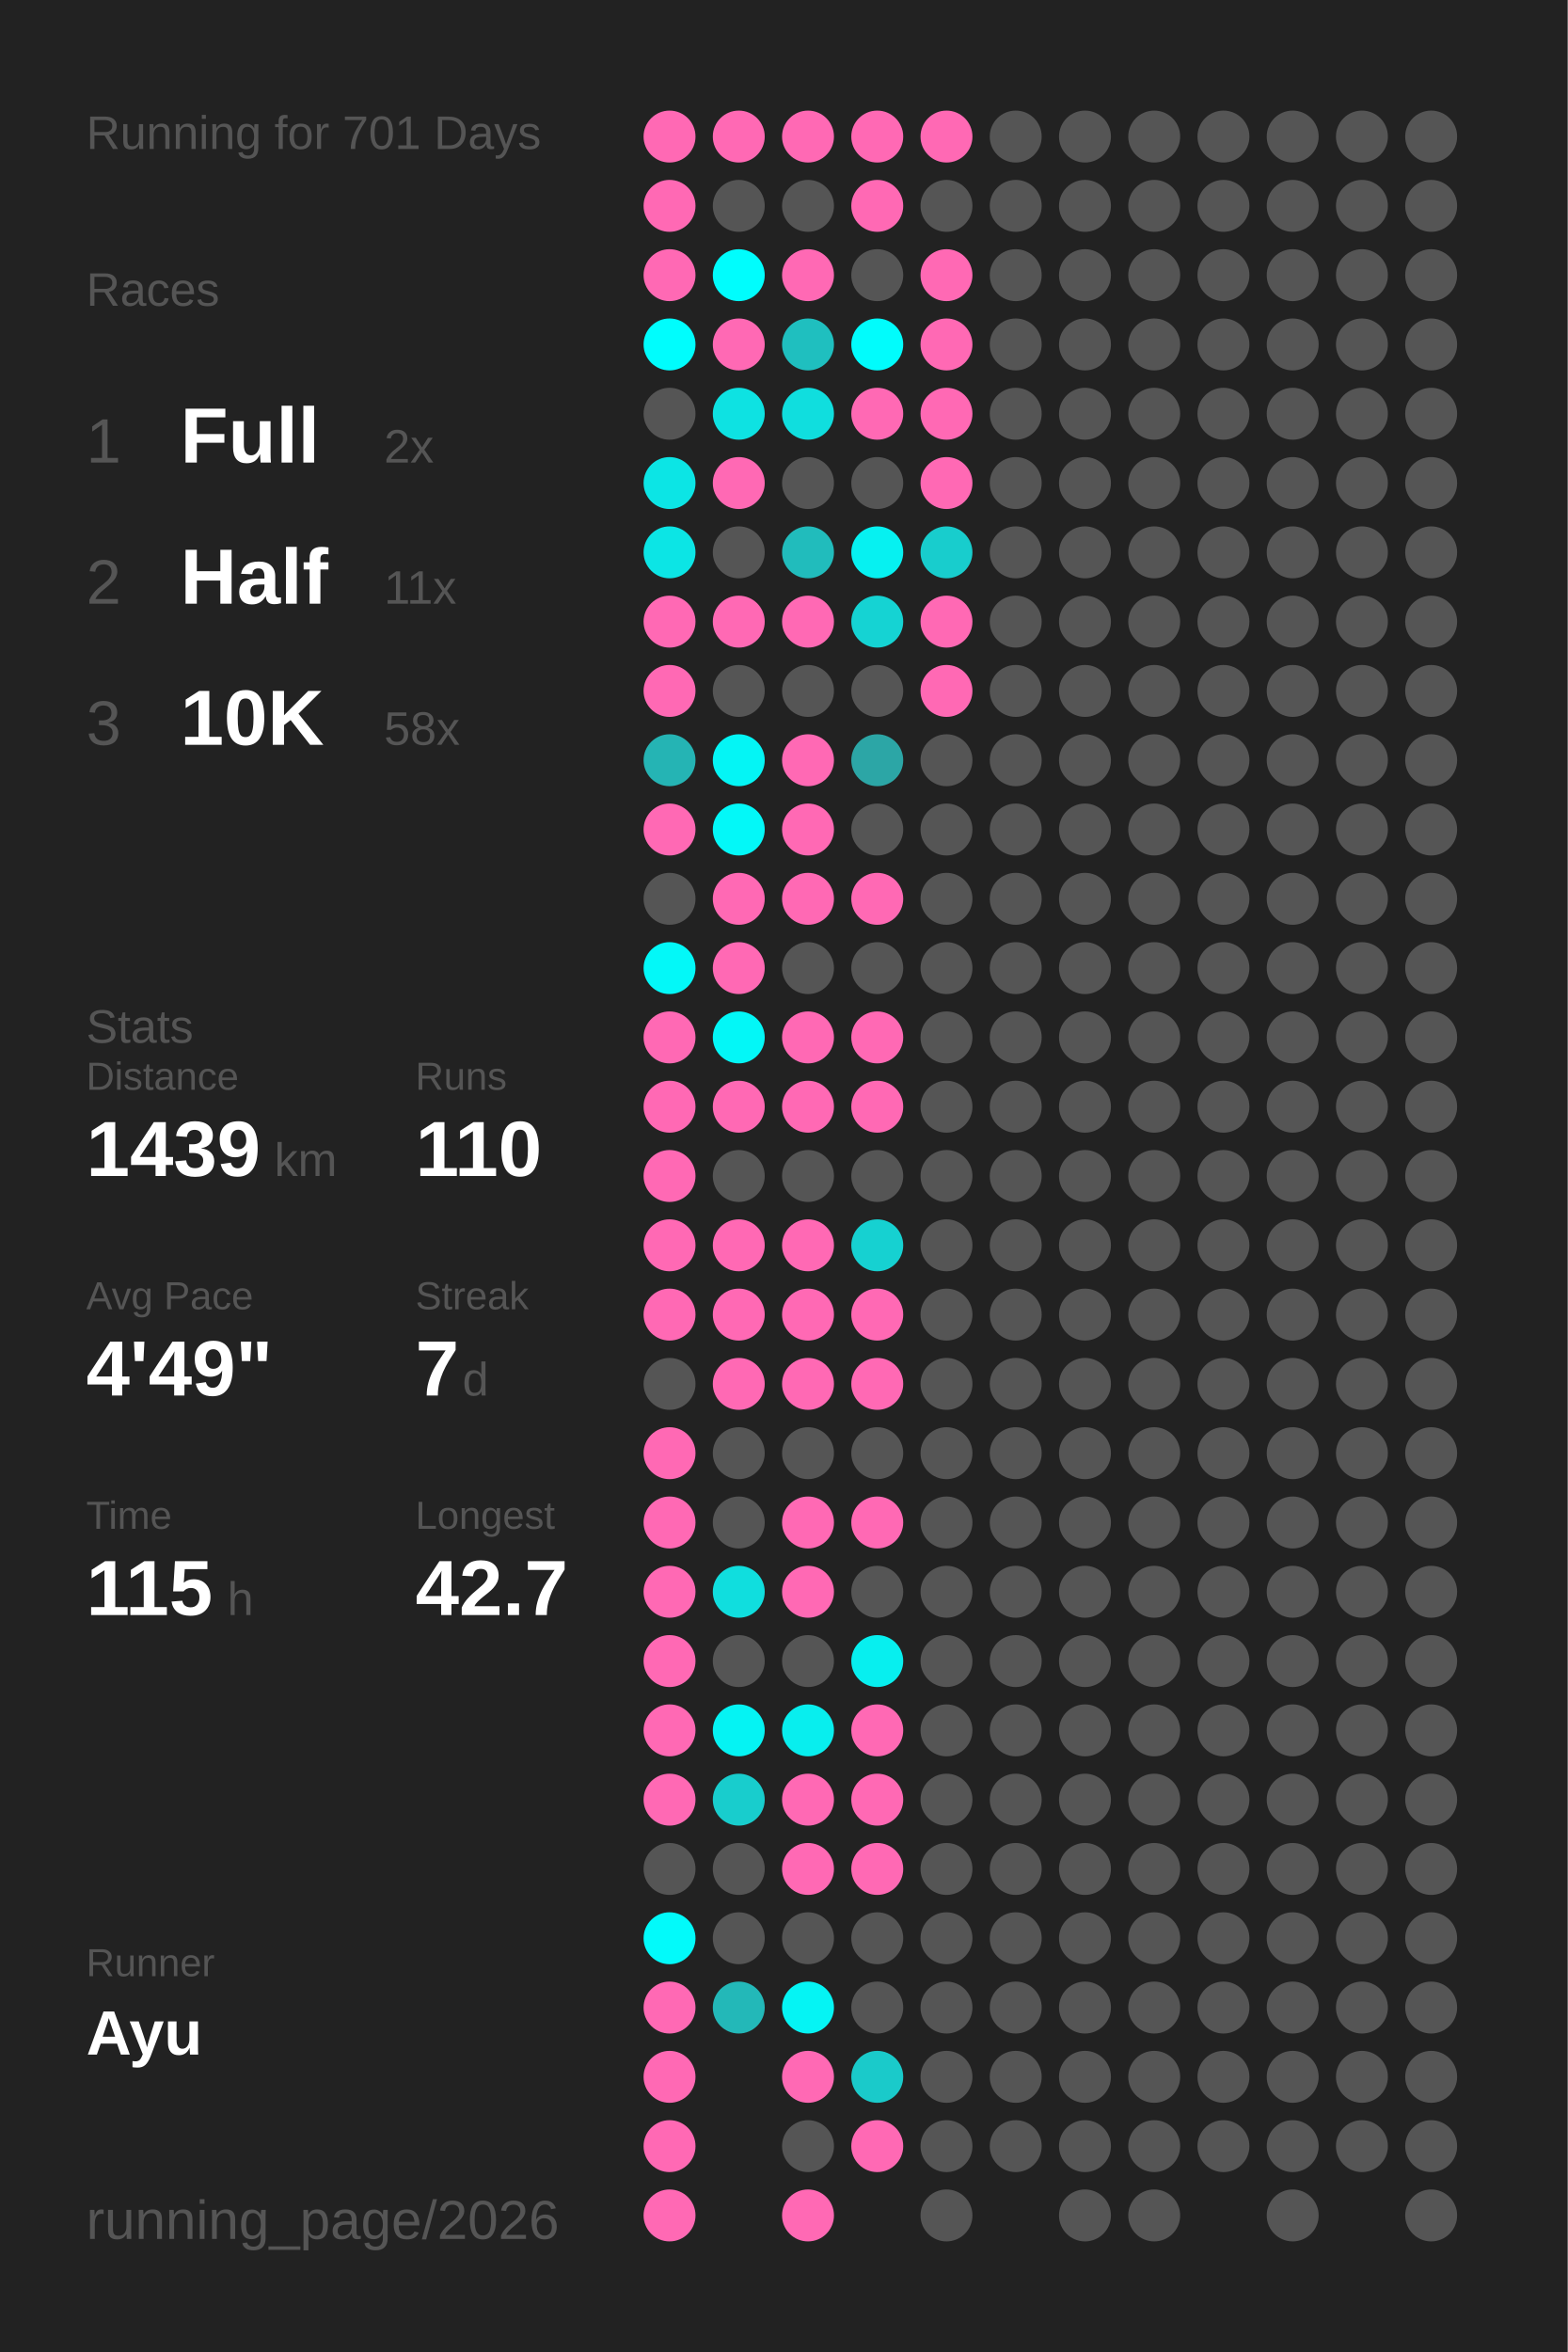
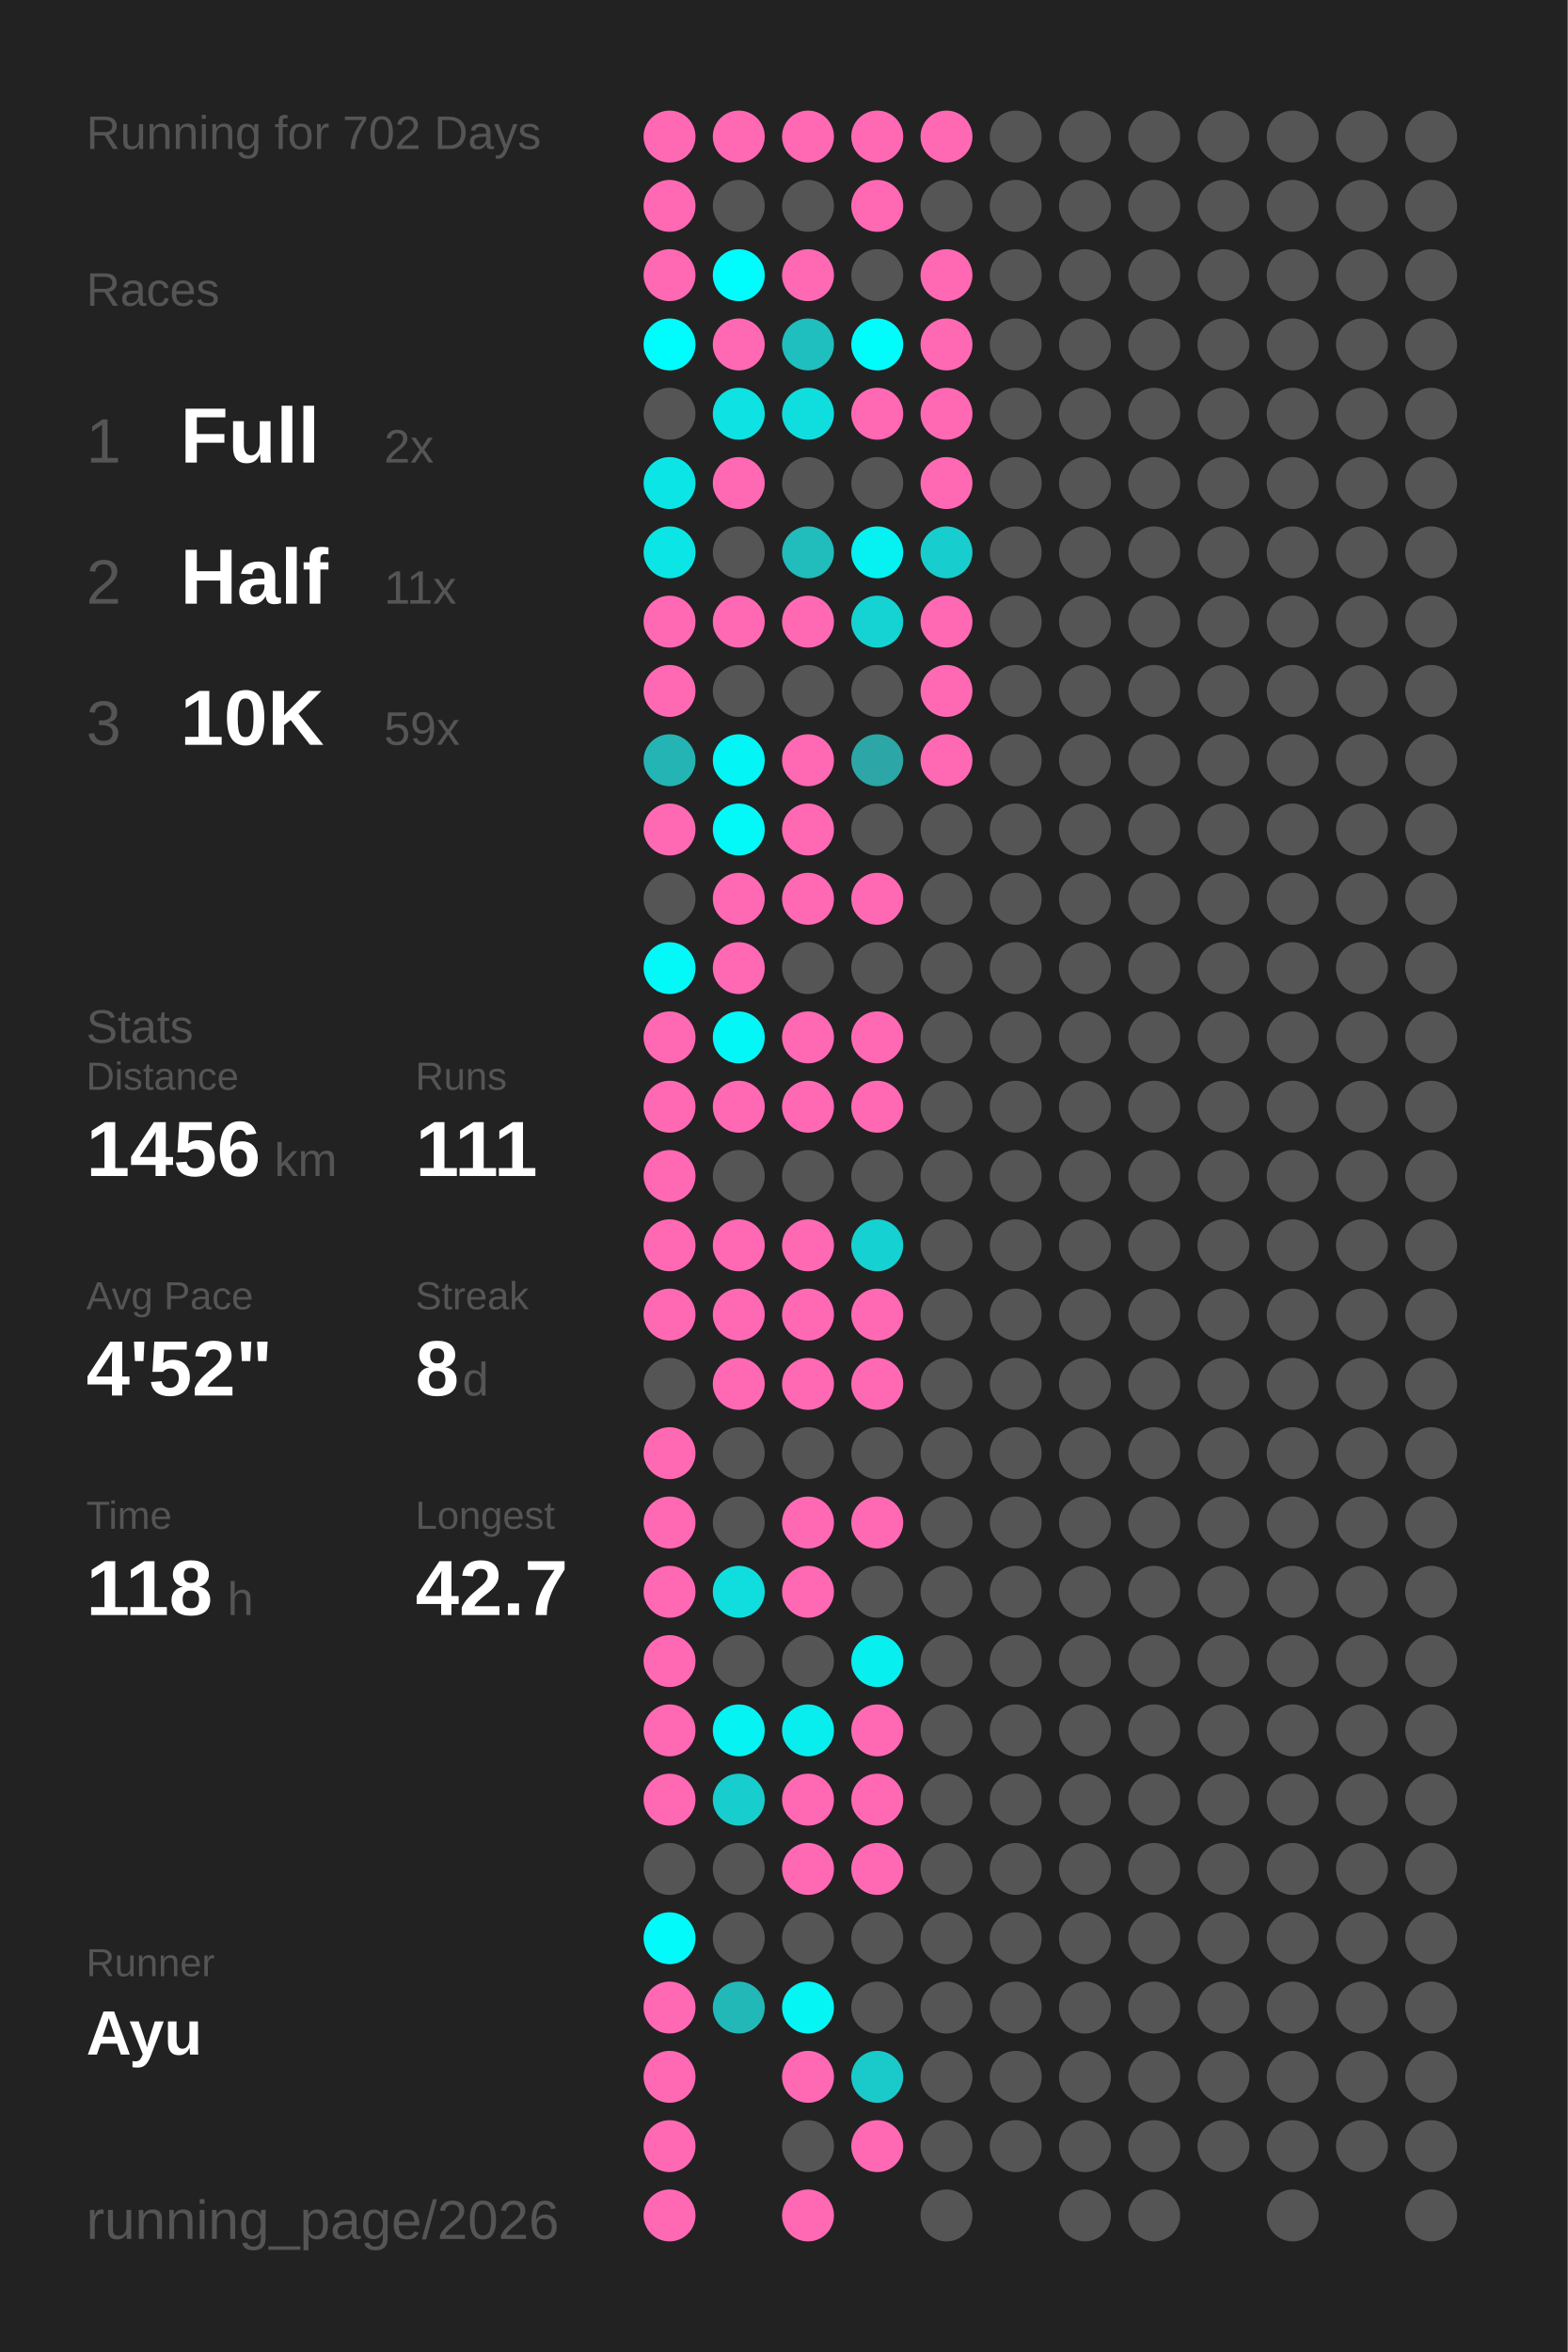
<svg xmlns="http://www.w3.org/2000/svg" baseProfile="full" height="300mm" version="1.1" viewBox="0,0,200,300" width="200mm">
  <defs />
  <rect fill="#222222" height="300" width="200" x="0" y="0" />
-   <text fill="#555555" style="font-size:6px; font-family:Arial;" x="11" y="19">Running for 701 Days</text>
+   <text fill="#555555" style="font-size:6px; font-family:Arial;" x="11" y="19">Running for 702 Days</text>
  <text fill="#555555" style="font-size:6px; font-family:Arial;" x="11" y="39">Races</text>
  <text fill="#555555" style="font-size:8px; font-family:Arial;" x="11" y="59">1</text>
  <text fill="#FFFFFF" style="font-size:10px; font-family:Arial; font-weight:bold;" x="23" y="59">Full</text>
  <text fill="#555555" style="font-size:6px; font-family:Arial;" x="49" y="59">2x</text>
  <text fill="#555555" style="font-size:8px; font-family:Arial;" x="11" y="77">2</text>
  <text fill="#FFFFFF" style="font-size:10px; font-family:Arial; font-weight:bold;" x="23" y="77">Half</text>
  <text fill="#555555" style="font-size:6px; font-family:Arial;" x="49" y="77">11x</text>
  <text fill="#555555" style="font-size:8px; font-family:Arial;" x="11" y="95">3</text>
  <text fill="#FFFFFF" style="font-size:10px; font-family:Arial; font-weight:bold;" x="23" y="95">10K</text>
-   <text fill="#555555" style="font-size:6px; font-family:Arial;" x="49" y="95">58x</text>
+   <text fill="#555555" style="font-size:6px; font-family:Arial;" x="49" y="95">59x</text>
  <text fill="#555555" style="font-size:6px; font-family:Arial;" x="11" y="133">Stats</text>
  <text fill="#555555" style="font-size:5px; font-family:Arial;" x="11" y="139">Distance</text>
-   <text fill="#FFFFFF" style="font-size:10px; font-family:Arial; font-weight:bold;" x="11" y="150">1439</text>
+   <text fill="#FFFFFF" style="font-size:10px; font-family:Arial; font-weight:bold;" x="11" y="150">1456</text>
  <text fill="#555555" style="font-size:6px; font-family:Arial;" x="35" y="150">km</text>
  <text fill="#555555" style="font-size:5px; font-family:Arial;" x="53" y="139">Runs</text>
-   <text fill="#FFFFFF" style="font-size:10px; font-family:Arial; font-weight:bold;" x="53" y="150">110</text>
+   <text fill="#FFFFFF" style="font-size:10px; font-family:Arial; font-weight:bold;" x="53" y="150">111</text>
  <text fill="#555555" style="font-size:5px; font-family:Arial;" x="11" y="167">Avg Pace</text>
-   <text fill="#FFFFFF" style="font-size:10px; font-family:Arial; font-weight:bold;" x="11" y="178">4'49"</text>
+   <text fill="#FFFFFF" style="font-size:10px; font-family:Arial; font-weight:bold;" x="11" y="178">4'52"</text>
  <text fill="#555555" style="font-size:5px; font-family:Arial;" x="53" y="167">Streak</text>
-   <text fill="#FFFFFF" style="font-size:10px; font-family:Arial; font-weight:bold;" x="53" y="178">7</text>
+   <text fill="#FFFFFF" style="font-size:10px; font-family:Arial; font-weight:bold;" x="53" y="178">8</text>
  <text fill="#555555" style="font-size:6px; font-family:Arial;" x="59" y="178">d</text>
  <text fill="#555555" style="font-size:5px; font-family:Arial;" x="11" y="195">Time</text>
-   <text fill="#FFFFFF" style="font-size:10px; font-family:Arial; font-weight:bold;" x="11" y="206">115</text>
+   <text fill="#FFFFFF" style="font-size:10px; font-family:Arial; font-weight:bold;" x="11" y="206">118</text>
  <text fill="#555555" style="font-size:6px; font-family:Arial;" x="29" y="206">h</text>
  <text fill="#555555" style="font-size:5px; font-family:Arial;" x="53" y="195">Longest</text>
  <text fill="#FFFFFF" style="font-size:10px; font-family:Arial; font-weight:bold;" x="53" y="206">42.7</text>
  <text fill="#555555" style="font-size:5px; font-family:Arial;" x="11" y="252.065">Runner</text>
  <text fill="#FFFFFF" style="font-size:8px; font-family:Arial; font-weight:bold;" x="11" y="262.065">Ayu</text>
  <text fill="#555555" style="font-size:7px; font-family:Arial;" x="11" y="285.581">running_page/2026</text>
  <circle cx="85.417" cy="17.419" fill="#ff69b4" r="3.312" />
  <circle cx="85.417" cy="26.258" fill="#ff69b4" r="3.312" />
  <circle cx="85.417" cy="35.097" fill="#ff69b4" r="3.312" />
  <circle cx="85.417" cy="43.935" fill="#00fdfd" r="3.312" />
  <circle cx="85.417" cy="52.774" fill="#555555" r="3.312" />
  <circle cx="85.417" cy="61.613" fill="#0ce5e5" r="3.312" />
  <circle cx="85.417" cy="70.452" fill="#0ce5e5" r="3.312" />
  <circle cx="85.417" cy="79.29" fill="#ff69b4" r="3.312" />
  <circle cx="85.417" cy="88.129" fill="#ff69b4" r="3.312" />
  <circle cx="85.417" cy="96.968" fill="#25b4b4" r="3.312" />
  <circle cx="85.417" cy="105.806" fill="#ff69b4" r="3.312" />
  <circle cx="85.417" cy="114.645" fill="#555555" r="3.312" />
  <circle cx="85.417" cy="123.484" fill="#03f8f8" r="3.312" />
  <circle cx="85.417" cy="132.323" fill="#ff69b4" r="3.312" />
  <circle cx="85.417" cy="141.161" fill="#ff69b4" r="3.312" />
  <circle cx="85.417" cy="150" fill="#ff69b4" r="3.312" />
  <circle cx="85.417" cy="158.839" fill="#ff69b4" r="3.312" />
  <circle cx="85.417" cy="167.677" fill="#ff69b4" r="3.312" />
  <circle cx="85.417" cy="176.516" fill="#555555" r="3.312" />
  <circle cx="85.417" cy="185.355" fill="#ff69b4" r="3.312" />
  <circle cx="85.417" cy="194.194" fill="#ff69b4" r="3.312" />
  <circle cx="85.417" cy="203.032" fill="#ff69b4" r="3.312" />
  <circle cx="85.417" cy="211.871" fill="#ff69b4" r="3.312" />
  <circle cx="85.417" cy="220.71" fill="#ff69b4" r="3.312" />
  <circle cx="85.417" cy="229.548" fill="#ff69b4" r="3.312" />
  <circle cx="85.417" cy="238.387" fill="#555555" r="3.312" />
  <circle cx="85.417" cy="247.226" fill="#02fafa" r="3.312" />
  <circle cx="85.417" cy="256.065" fill="#ff69b4" r="3.312" />
  <circle cx="85.417" cy="264.903" fill="#ff69b4" r="3.312" />
  <circle cx="85.417" cy="273.742" fill="#ff69b4" r="3.312" />
  <circle cx="85.417" cy="282.581" fill="#ff69b4" r="3.312" />
  <circle cx="94.25" cy="17.419" fill="#ff69b4" r="3.312" />
  <circle cx="94.25" cy="26.258" fill="#555555" r="3.312" />
  <circle cx="94.25" cy="35.097" fill="#00fdfd" r="3.312" />
  <circle cx="94.25" cy="43.935" fill="#ff69b4" r="3.312" />
  <circle cx="94.25" cy="52.774" fill="#0ee2e2" r="3.312" />
  <circle cx="94.25" cy="61.613" fill="#ff69b4" r="3.312" />
  <circle cx="94.25" cy="70.452" fill="#555555" r="3.312" />
  <circle cx="94.25" cy="79.29" fill="#ff69b4" r="3.312" />
  <circle cx="94.25" cy="88.129" fill="#555555" r="3.312" />
  <circle cx="94.25" cy="96.968" fill="#04f5f5" r="3.312" />
  <circle cx="94.25" cy="105.806" fill="#03f8f8" r="3.312" />
  <circle cx="94.25" cy="114.645" fill="#ff69b4" r="3.312" />
  <circle cx="94.25" cy="123.484" fill="#ff69b4" r="3.312" />
  <circle cx="94.25" cy="132.323" fill="#03f7f7" r="3.312" />
  <circle cx="94.25" cy="141.161" fill="#ff69b4" r="3.312" />
  <circle cx="94.25" cy="150" fill="#555555" r="3.312" />
  <circle cx="94.25" cy="158.839" fill="#ff69b4" r="3.312" />
  <circle cx="94.25" cy="167.677" fill="#ff69b4" r="3.312" />
  <circle cx="94.25" cy="176.516" fill="#ff69b4" r="3.312" />
  <circle cx="94.25" cy="185.355" fill="#555555" r="3.312" />
  <circle cx="94.25" cy="194.194" fill="#555555" r="3.312" />
  <circle cx="94.25" cy="203.032" fill="#10dede" r="3.312" />
  <circle cx="94.25" cy="211.871" fill="#555555" r="3.312" />
  <circle cx="94.25" cy="220.71" fill="#05f3f3" r="3.312" />
  <circle cx="94.25" cy="229.548" fill="#18cdcd" r="3.312" />
  <circle cx="94.25" cy="238.387" fill="#555555" r="3.312" />
  <circle cx="94.25" cy="247.226" fill="#555555" r="3.312" />
  <circle cx="94.25" cy="256.065" fill="#23b8b8" r="3.312" />
  <circle cx="103.083" cy="17.419" fill="#ff69b4" r="3.312" />
  <circle cx="103.083" cy="26.258" fill="#555555" r="3.312" />
  <circle cx="103.083" cy="35.097" fill="#ff69b4" r="3.312" />
  <circle cx="103.083" cy="43.935" fill="#1fbfbf" r="3.312" />
  <circle cx="103.083" cy="52.774" fill="#10dede" r="3.312" />
  <circle cx="103.083" cy="61.613" fill="#555555" r="3.312" />
  <circle cx="103.083" cy="70.452" fill="#21bcbc" r="3.312" />
  <circle cx="103.083" cy="79.29" fill="#ff69b4" r="3.312" />
  <circle cx="103.083" cy="88.129" fill="#555555" r="3.312" />
  <circle cx="103.083" cy="96.968" fill="#ff69b4" r="3.312" />
  <circle cx="103.083" cy="105.806" fill="#ff69b4" r="3.312" />
  <circle cx="103.083" cy="114.645" fill="#ff69b4" r="3.312" />
  <circle cx="103.083" cy="123.484" fill="#555555" r="3.312" />
  <circle cx="103.083" cy="132.323" fill="#ff69b4" r="3.312" />
  <circle cx="103.083" cy="141.161" fill="#ff69b4" r="3.312" />
  <circle cx="103.083" cy="150" fill="#555555" r="3.312" />
  <circle cx="103.083" cy="158.839" fill="#ff69b4" r="3.312" />
  <circle cx="103.083" cy="167.677" fill="#ff69b4" r="3.312" />
  <circle cx="103.083" cy="176.516" fill="#ff69b4" r="3.312" />
  <circle cx="103.083" cy="185.355" fill="#555555" r="3.312" />
  <circle cx="103.083" cy="194.194" fill="#ff69b4" r="3.312" />
  <circle cx="103.083" cy="203.032" fill="#ff69b4" r="3.312" />
  <circle cx="103.083" cy="211.871" fill="#555555" r="3.312" />
  <circle cx="103.083" cy="220.71" fill="#08eeee" r="3.312" />
  <circle cx="103.083" cy="229.548" fill="#ff69b4" r="3.312" />
  <circle cx="103.083" cy="238.387" fill="#ff69b4" r="3.312" />
  <circle cx="103.083" cy="247.226" fill="#555555" r="3.312" />
  <circle cx="103.083" cy="256.065" fill="#05f4f4" r="3.312" />
  <circle cx="103.083" cy="264.903" fill="#ff69b4" r="3.312" />
  <circle cx="103.083" cy="273.742" fill="#555555" r="3.312" />
  <circle cx="103.083" cy="282.581" fill="#ff69b4" r="3.312" />
  <circle cx="111.917" cy="17.419" fill="#ff69b4" r="3.312" />
  <circle cx="111.917" cy="26.258" fill="#ff69b4" r="3.312" />
  <circle cx="111.917" cy="35.097" fill="#555555" r="3.312" />
  <circle cx="111.917" cy="43.935" fill="#01fcfc" r="3.312" />
  <circle cx="111.917" cy="52.774" fill="#ff69b4" r="3.312" />
  <circle cx="111.917" cy="61.613" fill="#555555" r="3.312" />
  <circle cx="111.917" cy="70.452" fill="#06f1f1" r="3.312" />
  <circle cx="111.917" cy="79.29" fill="#15d3d3" r="3.312" />
  <circle cx="111.917" cy="88.129" fill="#555555" r="3.312" />
  <circle cx="111.917" cy="96.968" fill="#2ca6a6" r="3.312" />
  <circle cx="111.917" cy="105.806" fill="#555555" r="3.312" />
  <circle cx="111.917" cy="114.645" fill="#ff69b4" r="3.312" />
  <circle cx="111.917" cy="123.484" fill="#555555" r="3.312" />
  <circle cx="111.917" cy="132.323" fill="#ff69b4" r="3.312" />
  <circle cx="111.917" cy="141.161" fill="#ff69b4" r="3.312" />
  <circle cx="111.917" cy="150" fill="#555555" r="3.312" />
  <circle cx="111.917" cy="158.839" fill="#16d1d1" r="3.312" />
  <circle cx="111.917" cy="167.677" fill="#ff69b4" r="3.312" />
  <circle cx="111.917" cy="176.516" fill="#ff69b4" r="3.312" />
  <circle cx="111.917" cy="185.355" fill="#555555" r="3.312" />
  <circle cx="111.917" cy="194.194" fill="#ff69b4" r="3.312" />
  <circle cx="111.917" cy="203.032" fill="#555555" r="3.312" />
  <circle cx="111.917" cy="211.871" fill="#07efef" r="3.312" />
  <circle cx="111.917" cy="220.71" fill="#ff69b4" r="3.312" />
  <circle cx="111.917" cy="229.548" fill="#ff69b4" r="3.312" />
  <circle cx="111.917" cy="238.387" fill="#ff69b4" r="3.312" />
  <circle cx="111.917" cy="247.226" fill="#555555" r="3.312" />
  <circle cx="111.917" cy="256.065" fill="#555555" r="3.312" />
  <circle cx="111.917" cy="264.903" fill="#1acaca" r="3.312" />
  <circle cx="111.917" cy="273.742" fill="#ff69b4" r="3.312" />
  <circle cx="120.75" cy="17.419" fill="#ff69b4" r="3.312" />
  <circle cx="120.75" cy="26.258" fill="#555555" r="3.312" />
  <circle cx="120.75" cy="35.097" fill="#ff69b4" r="3.312" />
  <circle cx="120.75" cy="43.935" fill="#ff69b4" r="3.312" />
  <circle cx="120.75" cy="52.774" fill="#ff69b4" r="3.312" />
  <circle cx="120.75" cy="61.613" fill="#ff69b4" r="3.312" />
  <circle cx="120.75" cy="70.452" fill="#18cdcd" r="3.312" />
  <circle cx="120.75" cy="79.29" fill="#ff69b4" r="3.312" />
  <circle cx="120.75" cy="88.129" fill="#ff69b4" r="3.312" />
-   <circle cx="120.75" cy="96.968" fill="#555555" r="3.312" />
+   <circle cx="120.75" cy="96.968" fill="#ff69b4" r="3.312" />
  <circle cx="120.75" cy="105.806" fill="#555555" r="3.312" />
  <circle cx="120.75" cy="114.645" fill="#555555" r="3.312" />
  <circle cx="120.75" cy="123.484" fill="#555555" r="3.312" />
  <circle cx="120.75" cy="132.323" fill="#555555" r="3.312" />
  <circle cx="120.75" cy="141.161" fill="#555555" r="3.312" />
  <circle cx="120.75" cy="150" fill="#555555" r="3.312" />
  <circle cx="120.75" cy="158.839" fill="#555555" r="3.312" />
  <circle cx="120.75" cy="167.677" fill="#555555" r="3.312" />
  <circle cx="120.75" cy="176.516" fill="#555555" r="3.312" />
  <circle cx="120.75" cy="185.355" fill="#555555" r="3.312" />
  <circle cx="120.75" cy="194.194" fill="#555555" r="3.312" />
  <circle cx="120.75" cy="203.032" fill="#555555" r="3.312" />
  <circle cx="120.75" cy="211.871" fill="#555555" r="3.312" />
  <circle cx="120.75" cy="220.71" fill="#555555" r="3.312" />
  <circle cx="120.75" cy="229.548" fill="#555555" r="3.312" />
  <circle cx="120.75" cy="238.387" fill="#555555" r="3.312" />
  <circle cx="120.75" cy="247.226" fill="#555555" r="3.312" />
  <circle cx="120.75" cy="256.065" fill="#555555" r="3.312" />
  <circle cx="120.75" cy="264.903" fill="#555555" r="3.312" />
  <circle cx="120.75" cy="273.742" fill="#555555" r="3.312" />
  <circle cx="120.75" cy="282.581" fill="#555555" r="3.312" />
  <circle cx="129.583" cy="17.419" fill="#555555" r="3.312" />
  <circle cx="129.583" cy="26.258" fill="#555555" r="3.312" />
  <circle cx="129.583" cy="35.097" fill="#555555" r="3.312" />
  <circle cx="129.583" cy="43.935" fill="#555555" r="3.312" />
  <circle cx="129.583" cy="52.774" fill="#555555" r="3.312" />
  <circle cx="129.583" cy="61.613" fill="#555555" r="3.312" />
  <circle cx="129.583" cy="70.452" fill="#555555" r="3.312" />
  <circle cx="129.583" cy="79.29" fill="#555555" r="3.312" />
  <circle cx="129.583" cy="88.129" fill="#555555" r="3.312" />
  <circle cx="129.583" cy="96.968" fill="#555555" r="3.312" />
  <circle cx="129.583" cy="105.806" fill="#555555" r="3.312" />
  <circle cx="129.583" cy="114.645" fill="#555555" r="3.312" />
  <circle cx="129.583" cy="123.484" fill="#555555" r="3.312" />
  <circle cx="129.583" cy="132.323" fill="#555555" r="3.312" />
  <circle cx="129.583" cy="141.161" fill="#555555" r="3.312" />
  <circle cx="129.583" cy="150" fill="#555555" r="3.312" />
  <circle cx="129.583" cy="158.839" fill="#555555" r="3.312" />
  <circle cx="129.583" cy="167.677" fill="#555555" r="3.312" />
  <circle cx="129.583" cy="176.516" fill="#555555" r="3.312" />
  <circle cx="129.583" cy="185.355" fill="#555555" r="3.312" />
  <circle cx="129.583" cy="194.194" fill="#555555" r="3.312" />
  <circle cx="129.583" cy="203.032" fill="#555555" r="3.312" />
  <circle cx="129.583" cy="211.871" fill="#555555" r="3.312" />
  <circle cx="129.583" cy="220.71" fill="#555555" r="3.312" />
  <circle cx="129.583" cy="229.548" fill="#555555" r="3.312" />
  <circle cx="129.583" cy="238.387" fill="#555555" r="3.312" />
  <circle cx="129.583" cy="247.226" fill="#555555" r="3.312" />
  <circle cx="129.583" cy="256.065" fill="#555555" r="3.312" />
  <circle cx="129.583" cy="264.903" fill="#555555" r="3.312" />
  <circle cx="129.583" cy="273.742" fill="#555555" r="3.312" />
  <circle cx="138.417" cy="17.419" fill="#555555" r="3.312" />
  <circle cx="138.417" cy="26.258" fill="#555555" r="3.312" />
  <circle cx="138.417" cy="35.097" fill="#555555" r="3.312" />
  <circle cx="138.417" cy="43.935" fill="#555555" r="3.312" />
  <circle cx="138.417" cy="52.774" fill="#555555" r="3.312" />
  <circle cx="138.417" cy="61.613" fill="#555555" r="3.312" />
  <circle cx="138.417" cy="70.452" fill="#555555" r="3.312" />
  <circle cx="138.417" cy="79.29" fill="#555555" r="3.312" />
  <circle cx="138.417" cy="88.129" fill="#555555" r="3.312" />
  <circle cx="138.417" cy="96.968" fill="#555555" r="3.312" />
  <circle cx="138.417" cy="105.806" fill="#555555" r="3.312" />
  <circle cx="138.417" cy="114.645" fill="#555555" r="3.312" />
  <circle cx="138.417" cy="123.484" fill="#555555" r="3.312" />
  <circle cx="138.417" cy="132.323" fill="#555555" r="3.312" />
  <circle cx="138.417" cy="141.161" fill="#555555" r="3.312" />
  <circle cx="138.417" cy="150" fill="#555555" r="3.312" />
  <circle cx="138.417" cy="158.839" fill="#555555" r="3.312" />
  <circle cx="138.417" cy="167.677" fill="#555555" r="3.312" />
  <circle cx="138.417" cy="176.516" fill="#555555" r="3.312" />
  <circle cx="138.417" cy="185.355" fill="#555555" r="3.312" />
  <circle cx="138.417" cy="194.194" fill="#555555" r="3.312" />
  <circle cx="138.417" cy="203.032" fill="#555555" r="3.312" />
  <circle cx="138.417" cy="211.871" fill="#555555" r="3.312" />
  <circle cx="138.417" cy="220.71" fill="#555555" r="3.312" />
  <circle cx="138.417" cy="229.548" fill="#555555" r="3.312" />
  <circle cx="138.417" cy="238.387" fill="#555555" r="3.312" />
  <circle cx="138.417" cy="247.226" fill="#555555" r="3.312" />
  <circle cx="138.417" cy="256.065" fill="#555555" r="3.312" />
  <circle cx="138.417" cy="264.903" fill="#555555" r="3.312" />
  <circle cx="138.417" cy="273.742" fill="#555555" r="3.312" />
  <circle cx="138.417" cy="282.581" fill="#555555" r="3.312" />
  <circle cx="147.25" cy="17.419" fill="#555555" r="3.312" />
  <circle cx="147.25" cy="26.258" fill="#555555" r="3.312" />
  <circle cx="147.25" cy="35.097" fill="#555555" r="3.312" />
  <circle cx="147.25" cy="43.935" fill="#555555" r="3.312" />
  <circle cx="147.25" cy="52.774" fill="#555555" r="3.312" />
  <circle cx="147.25" cy="61.613" fill="#555555" r="3.312" />
  <circle cx="147.25" cy="70.452" fill="#555555" r="3.312" />
  <circle cx="147.25" cy="79.29" fill="#555555" r="3.312" />
  <circle cx="147.25" cy="88.129" fill="#555555" r="3.312" />
  <circle cx="147.25" cy="96.968" fill="#555555" r="3.312" />
  <circle cx="147.25" cy="105.806" fill="#555555" r="3.312" />
  <circle cx="147.25" cy="114.645" fill="#555555" r="3.312" />
  <circle cx="147.25" cy="123.484" fill="#555555" r="3.312" />
  <circle cx="147.25" cy="132.323" fill="#555555" r="3.312" />
  <circle cx="147.25" cy="141.161" fill="#555555" r="3.312" />
  <circle cx="147.25" cy="150" fill="#555555" r="3.312" />
  <circle cx="147.25" cy="158.839" fill="#555555" r="3.312" />
  <circle cx="147.25" cy="167.677" fill="#555555" r="3.312" />
  <circle cx="147.25" cy="176.516" fill="#555555" r="3.312" />
  <circle cx="147.25" cy="185.355" fill="#555555" r="3.312" />
  <circle cx="147.25" cy="194.194" fill="#555555" r="3.312" />
  <circle cx="147.25" cy="203.032" fill="#555555" r="3.312" />
  <circle cx="147.25" cy="211.871" fill="#555555" r="3.312" />
  <circle cx="147.25" cy="220.71" fill="#555555" r="3.312" />
  <circle cx="147.25" cy="229.548" fill="#555555" r="3.312" />
  <circle cx="147.25" cy="238.387" fill="#555555" r="3.312" />
  <circle cx="147.25" cy="247.226" fill="#555555" r="3.312" />
  <circle cx="147.25" cy="256.065" fill="#555555" r="3.312" />
  <circle cx="147.25" cy="264.903" fill="#555555" r="3.312" />
  <circle cx="147.25" cy="273.742" fill="#555555" r="3.312" />
  <circle cx="147.25" cy="282.581" fill="#555555" r="3.312" />
  <circle cx="156.083" cy="17.419" fill="#555555" r="3.312" />
  <circle cx="156.083" cy="26.258" fill="#555555" r="3.312" />
  <circle cx="156.083" cy="35.097" fill="#555555" r="3.312" />
  <circle cx="156.083" cy="43.935" fill="#555555" r="3.312" />
  <circle cx="156.083" cy="52.774" fill="#555555" r="3.312" />
  <circle cx="156.083" cy="61.613" fill="#555555" r="3.312" />
  <circle cx="156.083" cy="70.452" fill="#555555" r="3.312" />
  <circle cx="156.083" cy="79.29" fill="#555555" r="3.312" />
  <circle cx="156.083" cy="88.129" fill="#555555" r="3.312" />
  <circle cx="156.083" cy="96.968" fill="#555555" r="3.312" />
  <circle cx="156.083" cy="105.806" fill="#555555" r="3.312" />
  <circle cx="156.083" cy="114.645" fill="#555555" r="3.312" />
  <circle cx="156.083" cy="123.484" fill="#555555" r="3.312" />
  <circle cx="156.083" cy="132.323" fill="#555555" r="3.312" />
  <circle cx="156.083" cy="141.161" fill="#555555" r="3.312" />
  <circle cx="156.083" cy="150" fill="#555555" r="3.312" />
  <circle cx="156.083" cy="158.839" fill="#555555" r="3.312" />
  <circle cx="156.083" cy="167.677" fill="#555555" r="3.312" />
  <circle cx="156.083" cy="176.516" fill="#555555" r="3.312" />
  <circle cx="156.083" cy="185.355" fill="#555555" r="3.312" />
  <circle cx="156.083" cy="194.194" fill="#555555" r="3.312" />
  <circle cx="156.083" cy="203.032" fill="#555555" r="3.312" />
  <circle cx="156.083" cy="211.871" fill="#555555" r="3.312" />
  <circle cx="156.083" cy="220.71" fill="#555555" r="3.312" />
  <circle cx="156.083" cy="229.548" fill="#555555" r="3.312" />
  <circle cx="156.083" cy="238.387" fill="#555555" r="3.312" />
  <circle cx="156.083" cy="247.226" fill="#555555" r="3.312" />
  <circle cx="156.083" cy="256.065" fill="#555555" r="3.312" />
  <circle cx="156.083" cy="264.903" fill="#555555" r="3.312" />
  <circle cx="156.083" cy="273.742" fill="#555555" r="3.312" />
  <circle cx="164.917" cy="17.419" fill="#555555" r="3.312" />
  <circle cx="164.917" cy="26.258" fill="#555555" r="3.312" />
  <circle cx="164.917" cy="35.097" fill="#555555" r="3.312" />
  <circle cx="164.917" cy="43.935" fill="#555555" r="3.312" />
  <circle cx="164.917" cy="52.774" fill="#555555" r="3.312" />
  <circle cx="164.917" cy="61.613" fill="#555555" r="3.312" />
  <circle cx="164.917" cy="70.452" fill="#555555" r="3.312" />
  <circle cx="164.917" cy="79.29" fill="#555555" r="3.312" />
  <circle cx="164.917" cy="88.129" fill="#555555" r="3.312" />
  <circle cx="164.917" cy="96.968" fill="#555555" r="3.312" />
  <circle cx="164.917" cy="105.806" fill="#555555" r="3.312" />
  <circle cx="164.917" cy="114.645" fill="#555555" r="3.312" />
  <circle cx="164.917" cy="123.484" fill="#555555" r="3.312" />
  <circle cx="164.917" cy="132.323" fill="#555555" r="3.312" />
  <circle cx="164.917" cy="141.161" fill="#555555" r="3.312" />
  <circle cx="164.917" cy="150" fill="#555555" r="3.312" />
  <circle cx="164.917" cy="158.839" fill="#555555" r="3.312" />
  <circle cx="164.917" cy="167.677" fill="#555555" r="3.312" />
  <circle cx="164.917" cy="176.516" fill="#555555" r="3.312" />
  <circle cx="164.917" cy="185.355" fill="#555555" r="3.312" />
  <circle cx="164.917" cy="194.194" fill="#555555" r="3.312" />
  <circle cx="164.917" cy="203.032" fill="#555555" r="3.312" />
  <circle cx="164.917" cy="211.871" fill="#555555" r="3.312" />
  <circle cx="164.917" cy="220.71" fill="#555555" r="3.312" />
  <circle cx="164.917" cy="229.548" fill="#555555" r="3.312" />
  <circle cx="164.917" cy="238.387" fill="#555555" r="3.312" />
  <circle cx="164.917" cy="247.226" fill="#555555" r="3.312" />
  <circle cx="164.917" cy="256.065" fill="#555555" r="3.312" />
  <circle cx="164.917" cy="264.903" fill="#555555" r="3.312" />
  <circle cx="164.917" cy="273.742" fill="#555555" r="3.312" />
  <circle cx="164.917" cy="282.581" fill="#555555" r="3.312" />
  <circle cx="173.75" cy="17.419" fill="#555555" r="3.312" />
  <circle cx="173.75" cy="26.258" fill="#555555" r="3.312" />
  <circle cx="173.75" cy="35.097" fill="#555555" r="3.312" />
  <circle cx="173.75" cy="43.935" fill="#555555" r="3.312" />
  <circle cx="173.75" cy="52.774" fill="#555555" r="3.312" />
  <circle cx="173.75" cy="61.613" fill="#555555" r="3.312" />
  <circle cx="173.75" cy="70.452" fill="#555555" r="3.312" />
  <circle cx="173.75" cy="79.29" fill="#555555" r="3.312" />
  <circle cx="173.75" cy="88.129" fill="#555555" r="3.312" />
  <circle cx="173.75" cy="96.968" fill="#555555" r="3.312" />
  <circle cx="173.75" cy="105.806" fill="#555555" r="3.312" />
  <circle cx="173.75" cy="114.645" fill="#555555" r="3.312" />
  <circle cx="173.75" cy="123.484" fill="#555555" r="3.312" />
  <circle cx="173.75" cy="132.323" fill="#555555" r="3.312" />
  <circle cx="173.75" cy="141.161" fill="#555555" r="3.312" />
  <circle cx="173.75" cy="150" fill="#555555" r="3.312" />
  <circle cx="173.75" cy="158.839" fill="#555555" r="3.312" />
  <circle cx="173.75" cy="167.677" fill="#555555" r="3.312" />
  <circle cx="173.75" cy="176.516" fill="#555555" r="3.312" />
  <circle cx="173.75" cy="185.355" fill="#555555" r="3.312" />
  <circle cx="173.75" cy="194.194" fill="#555555" r="3.312" />
  <circle cx="173.75" cy="203.032" fill="#555555" r="3.312" />
  <circle cx="173.75" cy="211.871" fill="#555555" r="3.312" />
  <circle cx="173.75" cy="220.71" fill="#555555" r="3.312" />
  <circle cx="173.75" cy="229.548" fill="#555555" r="3.312" />
  <circle cx="173.75" cy="238.387" fill="#555555" r="3.312" />
  <circle cx="173.75" cy="247.226" fill="#555555" r="3.312" />
  <circle cx="173.75" cy="256.065" fill="#555555" r="3.312" />
  <circle cx="173.75" cy="264.903" fill="#555555" r="3.312" />
  <circle cx="173.75" cy="273.742" fill="#555555" r="3.312" />
  <circle cx="182.583" cy="17.419" fill="#555555" r="3.312" />
  <circle cx="182.583" cy="26.258" fill="#555555" r="3.312" />
  <circle cx="182.583" cy="35.097" fill="#555555" r="3.312" />
  <circle cx="182.583" cy="43.935" fill="#555555" r="3.312" />
  <circle cx="182.583" cy="52.774" fill="#555555" r="3.312" />
  <circle cx="182.583" cy="61.613" fill="#555555" r="3.312" />
  <circle cx="182.583" cy="70.452" fill="#555555" r="3.312" />
  <circle cx="182.583" cy="79.29" fill="#555555" r="3.312" />
  <circle cx="182.583" cy="88.129" fill="#555555" r="3.312" />
  <circle cx="182.583" cy="96.968" fill="#555555" r="3.312" />
  <circle cx="182.583" cy="105.806" fill="#555555" r="3.312" />
  <circle cx="182.583" cy="114.645" fill="#555555" r="3.312" />
  <circle cx="182.583" cy="123.484" fill="#555555" r="3.312" />
  <circle cx="182.583" cy="132.323" fill="#555555" r="3.312" />
  <circle cx="182.583" cy="141.161" fill="#555555" r="3.312" />
  <circle cx="182.583" cy="150" fill="#555555" r="3.312" />
  <circle cx="182.583" cy="158.839" fill="#555555" r="3.312" />
  <circle cx="182.583" cy="167.677" fill="#555555" r="3.312" />
  <circle cx="182.583" cy="176.516" fill="#555555" r="3.312" />
  <circle cx="182.583" cy="185.355" fill="#555555" r="3.312" />
  <circle cx="182.583" cy="194.194" fill="#555555" r="3.312" />
  <circle cx="182.583" cy="203.032" fill="#555555" r="3.312" />
  <circle cx="182.583" cy="211.871" fill="#555555" r="3.312" />
  <circle cx="182.583" cy="220.71" fill="#555555" r="3.312" />
  <circle cx="182.583" cy="229.548" fill="#555555" r="3.312" />
  <circle cx="182.583" cy="238.387" fill="#555555" r="3.312" />
  <circle cx="182.583" cy="247.226" fill="#555555" r="3.312" />
  <circle cx="182.583" cy="256.065" fill="#555555" r="3.312" />
  <circle cx="182.583" cy="264.903" fill="#555555" r="3.312" />
  <circle cx="182.583" cy="273.742" fill="#555555" r="3.312" />
  <circle cx="182.583" cy="282.581" fill="#555555" r="3.312" />
</svg>
